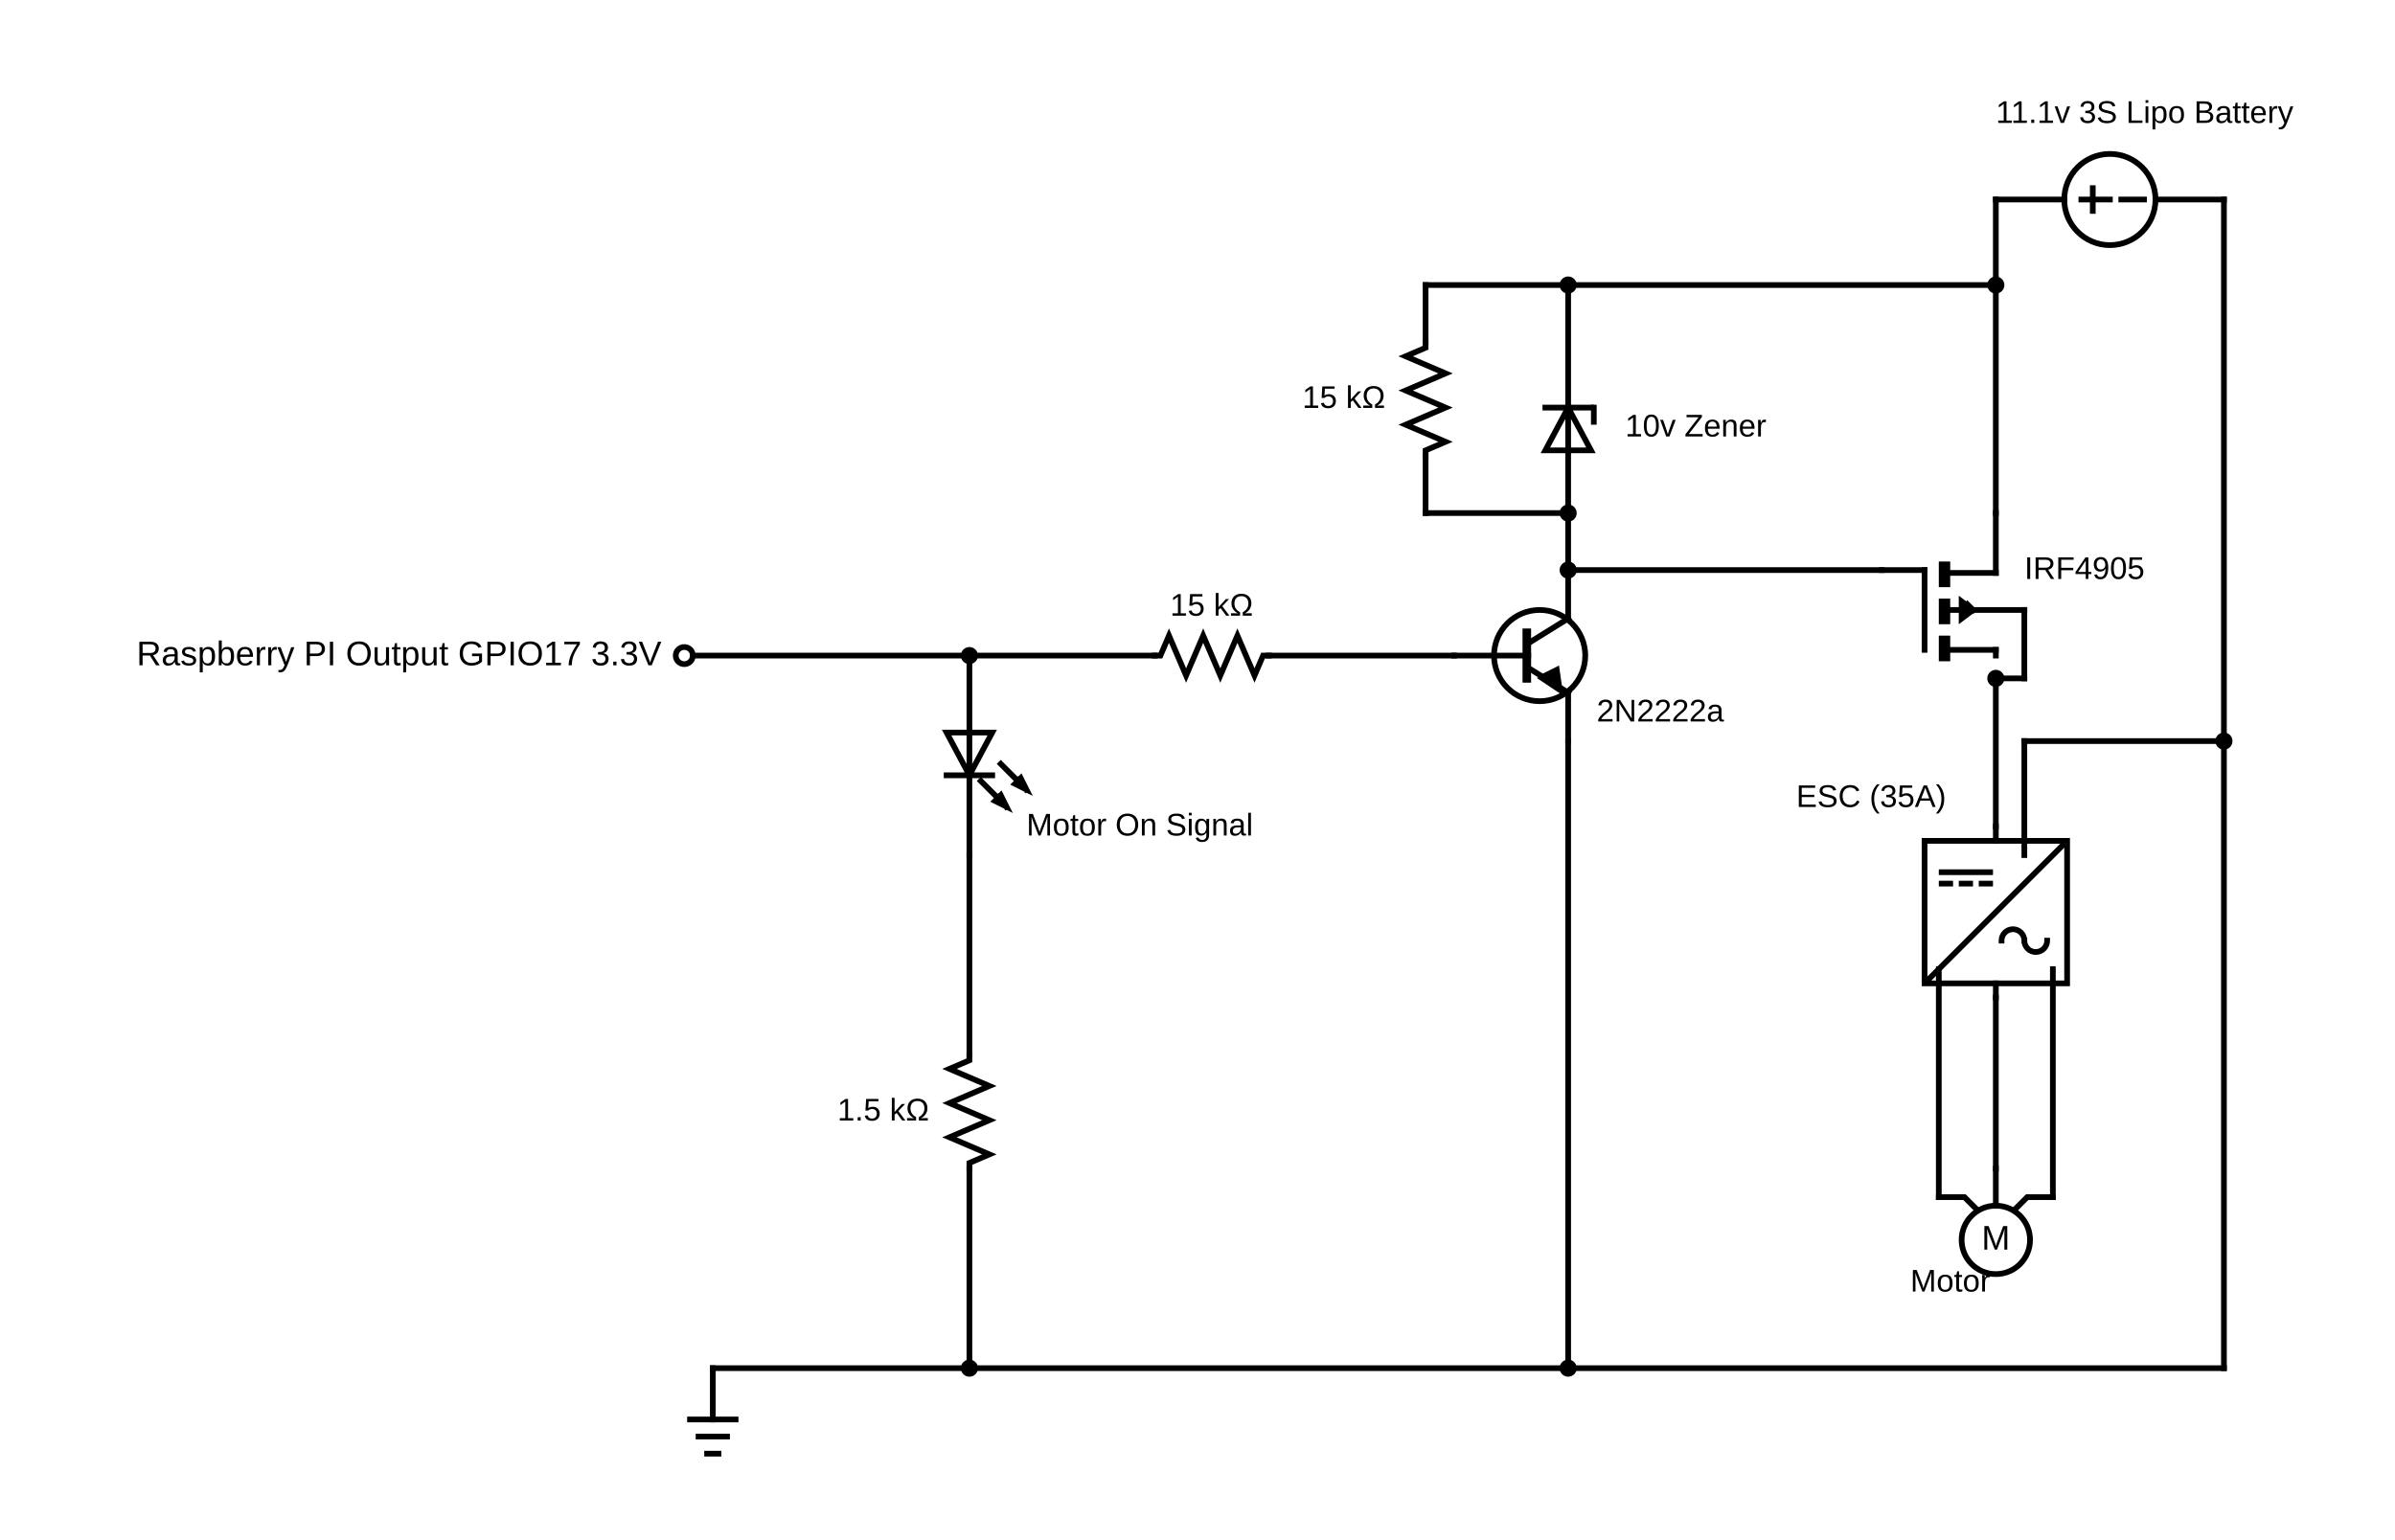
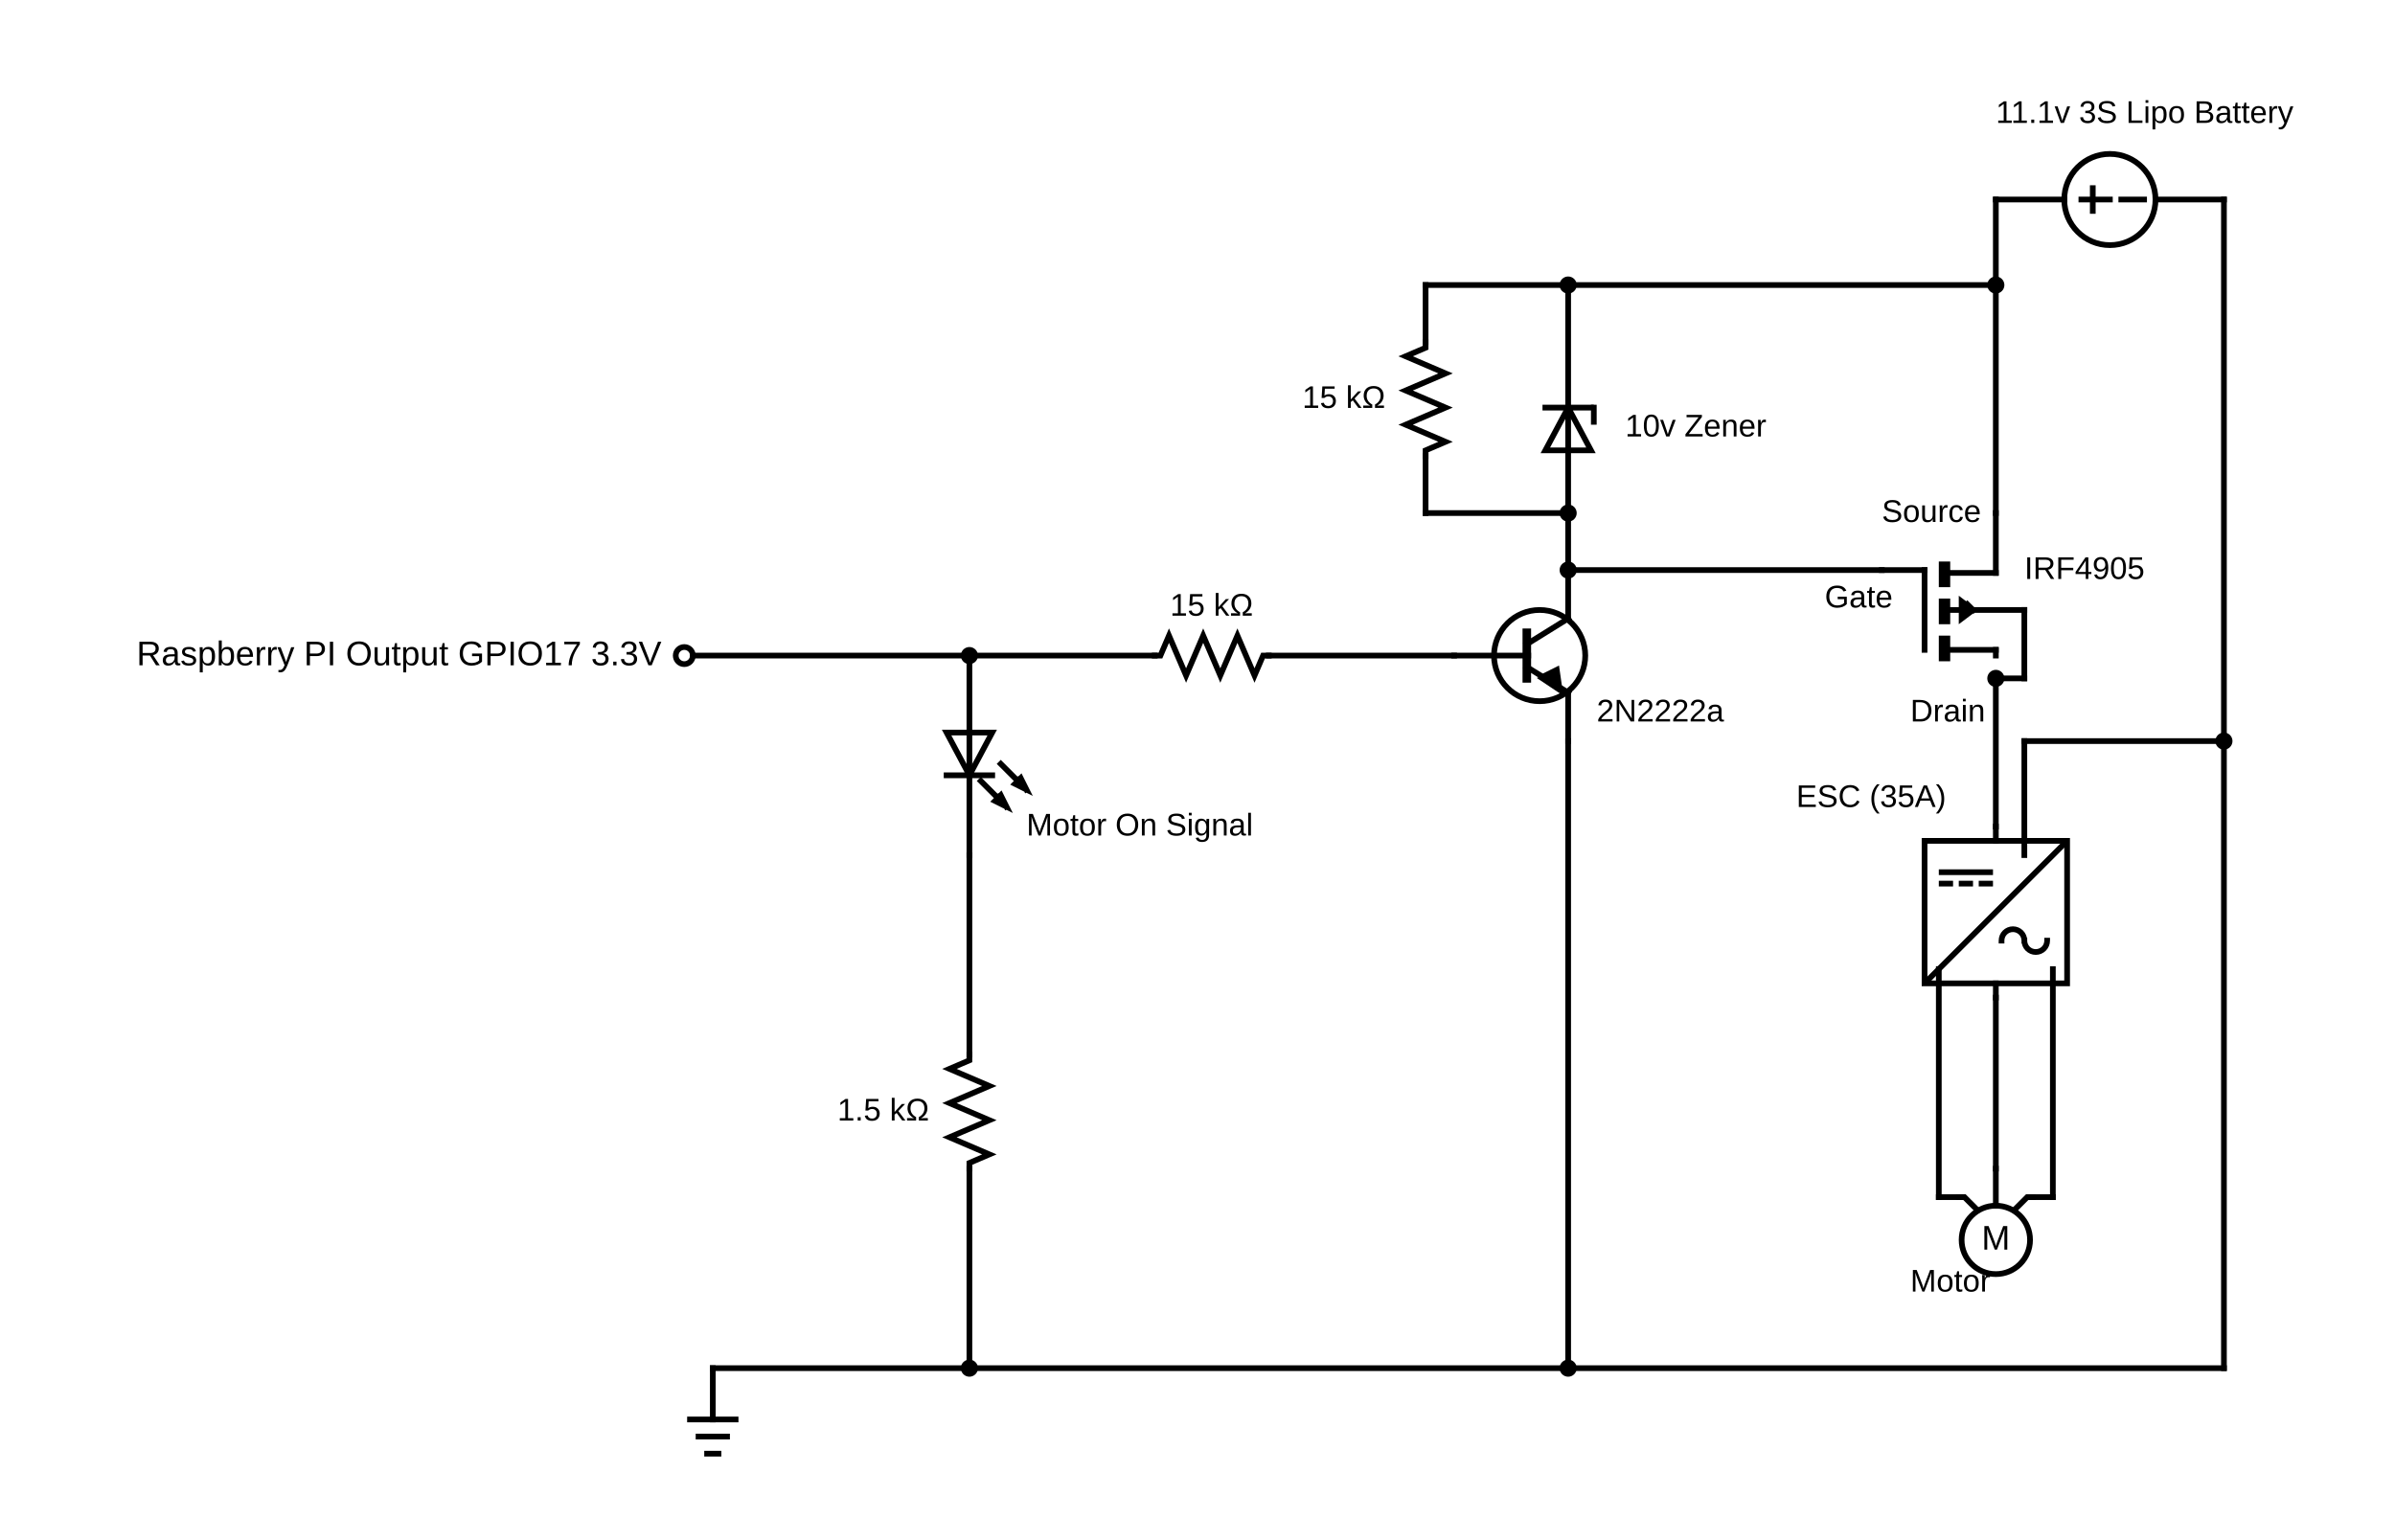
<svg xmlns="http://www.w3.org/2000/svg" version="1.1" width="840" height="540">
+   <text x="670" y="250" style="font-family:Arial;font-size:11px;text-anchor:start" dominant-baseline="middle" transform="rotate(0, 670, 250)">Drain</text>
+   <text x="660" y="180" style="font-family:Arial;font-size:11px;text-anchor:start" dominant-baseline="middle" transform="rotate(0, 660, 180)">Source</text>
+   <text x="640" y="210" style="font-family:Arial;font-size:11px;text-anchor:start" dominant-baseline="middle" transform="rotate(0, 640, 210)">Gate</text>
  <text x="360" y="290" style="font-family:Arial;font-size:11px;text-anchor:start" dominant-baseline="middle" transform="rotate(0, 360, 290)">Motor On Signal</text>
  <text x="710" y="200" style="font-family:Arial;font-size:11px;text-anchor:start" dominant-baseline="middle" transform="rotate(0, 710, 200)">IRF4905</text>
  <text x="560" y="250" style="font-family:Arial;font-size:11px;text-anchor:start" dominant-baseline="middle" transform="rotate(0, 560, 250)">2N2222a</text>
  <text x="570" y="150" style="font-family:Arial;font-size:11px;text-anchor:start" dominant-baseline="middle" transform="rotate(0, 570, 150)">10v Zener</text>
  <text x="700" y="40" style="font-family:Arial;font-size:11px;text-anchor:start" dominant-baseline="middle" transform="rotate(0, 700, 40)">11.1v 3S Lipo Battery</text>
  <text x="670" y="450" style="font-family:Arial;font-size:11px;text-anchor:start" dominant-baseline="middle" transform="rotate(0, 670, 450)">Motor</text>
  <text x="630" y="280" style="font-family:Arial;font-size:11px;text-anchor:start" dominant-baseline="middle" transform="rotate(0, 630, 280)">ESC (35A)</text>
  <line x1="250" y1="480" x2="250" y2="498" style="stroke:rgb(0, 0, 0);stroke-linecap:square;stroke-width:2" />
  <line x1="242" y1="498" x2="258" y2="498" style="stroke:rgb(0, 0, 0);stroke-linecap:square;stroke-width:2" />
  <line x1="245" y1="504" x2="255" y2="504" style="stroke:rgb(0, 0, 0);stroke-linecap:square;stroke-width:2" />
  <line x1="248" y1="510" x2="252" y2="510" style="stroke:rgb(0, 0, 0);stroke-linecap:square;stroke-width:2" />
  <line x1="550" y1="260" x2="550" y2="480" style="stroke:rgb(0, 0, 0);stroke-linecap:square;stroke-width:2" />
  <line x1="710" y1="260" x2="780" y2="260" style="stroke:rgb(0, 0, 0);stroke-linecap:square;stroke-width:2" />
  <line x1="710" y1="260" x2="710" y2="300" style="stroke:rgb(0, 0, 0);stroke-linecap:square;stroke-width:2" />
  <line x1="250" y1="480" x2="780" y2="480" style="stroke:rgb(0, 0, 0);stroke-linecap:square;stroke-width:2" />
  <line x1="680" y1="340" x2="680" y2="420" style="stroke:rgb(0, 0, 0);stroke-linecap:square;stroke-width:2" />
  <line x1="700" y1="350" x2="700" y2="410" style="stroke:rgb(0, 0, 0);stroke-linecap:square;stroke-width:2" />
  <line x1="720" y1="340" x2="720" y2="420" style="stroke:rgb(0, 0, 0);stroke-linecap:square;stroke-width:2" />
  <line x1="700" y1="290" x2="700" y2="295" style="stroke:rgb(0, 0, 0);stroke-linecap:square;stroke-width:2" />
  <line x1="700" y1="345" x2="700" y2="350" style="stroke:rgb(0, 0, 0);stroke-linecap:square;stroke-width:2" />
  <rect x="675" y="295" width="50" height="50" style="fill-opacity:0;fill:rgb(0, 0, 0);stroke:rgb(0, 0, 0);stroke-width:2" />
  <line x1="676" y1="344" x2="724" y2="296" style="stroke:rgb(0, 0, 0);stroke-linecap:square;stroke-width:2" />
  <line x1="698" y1="306" x2="681" y2="306" style="stroke:rgb(0, 0, 0);stroke-linecap:square;stroke-width:2" />
  <line x1="698" y1="310" x2="695" y2="310" style="stroke:rgb(0, 0, 0);stroke-linecap:square;stroke-width:2" />
  <line x1="691" y1="310" x2="688" y2="310" style="stroke:rgb(0, 0, 0);stroke-linecap:square;stroke-width:2" />
  <line x1="684" y1="310" x2="681" y2="310" style="stroke:rgb(0, 0, 0);stroke-linecap:square;stroke-width:2" />
  <path d="M 710,330 M 702,330 A 4,4 180 1 1 710,330 A 4,4 180 1 0 718,330" style="fill-opacity:0;fill:rgb(0, 0, 0);stroke:rgb(0, 0, 0);stroke-linecap:square;stroke-width:2" />
  <line x1="680" y1="420" x2="687" y2="420" style="stroke:rgb(0, 0, 0);stroke-linecap:square;stroke-width:2" />
  <line x1="713" y1="420" x2="720" y2="420" style="stroke:rgb(0, 0, 0);stroke-linecap:square;stroke-width:2" />
  <path d="M 687,420 L 689,420 L 693,424" style="fill-opacity:0;fill:rgb(0, 0, 0);stroke:rgb(0, 0, 0);stroke-linecap:square;stroke-width:2" />
  <path d="M 713,420 L 711,420 L 707,424" style="fill-opacity:0;fill:rgb(0, 0, 0);stroke:rgb(0, 0, 0);stroke-linecap:square;stroke-width:2" />
  <line x1="700" y1="423" x2="700" y2="410" style="stroke:rgb(0, 0, 0);stroke-linecap:square;stroke-width:2" />
  <ellipse cx="700" cy="435" rx="12" ry="12" style="fill-opacity:0;fill:rgb(0, 0, 0);stroke:rgb(0, 0, 0);stroke-width:2" />
  <text x="700" y="435" style="font-family:Arial;font-size:12px;text-anchor:middle" dominant-baseline="middle" transform="rotate(0, 700, 435)">M</text>
  <line x1="700" y1="240" x2="700" y2="290" style="stroke:rgb(0, 0, 0);stroke-linecap:square;stroke-width:2" />
  <line x1="780" y1="70" x2="780" y2="480" style="stroke:rgb(0, 0, 0);stroke-linecap:square;stroke-width:2" />
  <line x1="700" y1="70" x2="724" y2="70" style="stroke:rgb(0, 0, 0);stroke-linecap:square;stroke-width:2" />
  <ellipse cx="740" cy="70" rx="16" ry="16" style="fill-opacity:0;fill:rgb(0, 0, 0);stroke:rgb(0, 0, 0);stroke-width:2" />
  <line x1="756" y1="70" x2="780" y2="70" style="stroke:rgb(0, 0, 0);stroke-linecap:square;stroke-width:2" />
  <path d="M 740,70 M 730,70 L 738,70 M 734,66 L 734,74 M 744,70 L 752,70" style="fill-opacity:0;fill:rgb(0, 0, 0);stroke:rgb(0, 0, 0);stroke-linecap:square;stroke-width:2" />
  <line x1="700" y1="70" x2="700" y2="100" style="stroke:rgb(0, 0, 0);stroke-linecap:square;stroke-width:2" />
  <line x1="550" y1="100" x2="700" y2="100" style="stroke:rgb(0, 0, 0);stroke-linecap:square;stroke-width:2" />
  <line x1="700" y1="100" x2="700" y2="180" style="stroke:rgb(0, 0, 0);stroke-linecap:square;stroke-width:2" />
  <line x1="700" y1="230" x2="700" y2="228" style="stroke:rgb(0, 0, 0);stroke-linecap:square;stroke-width:2" />
  <line x1="700" y1="201" x2="700" y2="180" style="stroke:rgb(0, 0, 0);stroke-linecap:square;stroke-width:2" />
  <line x1="675" y1="228" x2="675" y2="200" style="stroke:rgb(0, 0, 0);stroke-linecap:square;stroke-width:2" />
  <line x1="660" y1="200" x2="675" y2="200" style="stroke:rgb(0, 0, 0);stroke-linecap:square;stroke-width:2" />
  <line x1="682" y1="230" x2="682" y2="225" style="stroke:rgb(0, 0, 0);stroke-linecap:square;stroke-width:4" />
  <line x1="682" y1="217" x2="682" y2="212" style="stroke:rgb(0, 0, 0);stroke-linecap:square;stroke-width:4" />
  <line x1="682" y1="204" x2="682" y2="199" style="stroke:rgb(0, 0, 0);stroke-linecap:square;stroke-width:4" />
  <line x1="682" y1="228" x2="700" y2="228" style="stroke:rgb(0, 0, 0);stroke-linecap:square;stroke-width:2" />
  <line x1="682" y1="201" x2="700" y2="201" style="stroke:rgb(0, 0, 0);stroke-linecap:square;stroke-width:2" />
  <line x1="700" y1="238" x2="710" y2="238" style="stroke:rgb(0, 0, 0);stroke-linecap:square;stroke-width:2" />
  <ellipse cx="700" cy="238" rx="2" ry="2" style="fill-opacity:1;fill:rgb(0, 0, 0);stroke:rgb(0, 0, 0);stroke-width:2" />
  <line x1="710" y1="238" x2="710" y2="214" style="stroke:rgb(0, 0, 0);stroke-linecap:square;stroke-width:2" />
  <line x1="682" y1="214" x2="710" y2="214" style="stroke:rgb(0, 0, 0);stroke-linecap:square;stroke-width:2" />
  <path d="M 692,214 L 688,211 L 688,217 L 692,214 L 690,212" style="fill-opacity:1;fill:rgb(0, 0, 0);stroke:rgb(0, 0, 0);stroke-linecap:square;stroke-width:2" />
  <line x1="550" y1="200" x2="660" y2="200" style="stroke:rgb(0, 0, 0);stroke-linecap:square;stroke-width:2" />
  <line x1="500" y1="100" x2="550" y2="100" style="stroke:rgb(0, 0, 0);stroke-linecap:square;stroke-width:2" />
  <line x1="500" y1="180" x2="550" y2="180" style="stroke:rgb(0, 0, 0);stroke-linecap:square;stroke-width:2" />
  <line x1="500" y1="100" x2="500" y2="120" style="stroke:rgb(0, 0, 0);stroke-linecap:square;stroke-width:2" />
  <line x1="500" y1="160" x2="500" y2="180" style="stroke:rgb(0, 0, 0);stroke-linecap:square;stroke-width:2" />
  <path d="M 500,120 L 500,122 L 493,125 L 507,131 L 493,137 L 507,143 L 493,149 L 507,155 L 500,158 L 500,160" style="fill-opacity:0;fill:rgb(0, 0, 0);stroke:rgb(0, 0, 0);stroke-linecap:square;stroke-width:2" />
  <text x="486" y="140" style="font-family:Arial;font-size:11px;text-anchor:end" dominant-baseline="middle" transform="rotate(0, 486, 140)">15 kΩ</text>
  <line x1="550" y1="200" x2="550" y2="217" style="stroke:rgb(0, 0, 0);stroke-linecap:square;stroke-width:2" />
  <line x1="550" y1="243" x2="550" y2="260" style="stroke:rgb(0, 0, 0);stroke-linecap:square;stroke-width:2" />
  <line x1="510" y1="230" x2="536" y2="230" style="stroke:rgb(0, 0, 0);stroke-linecap:square;stroke-width:2" />
  <line x1="535.5" y1="222" x2="535.5" y2="238" style="stroke:rgb(0, 0, 0);stroke-linecap:square;stroke-width:3" />
  <line x1="550" y1="217" x2="535.5" y2="226" style="stroke:rgb(0, 0, 0);stroke-linecap:square;stroke-width:2" />
  <line x1="535.5" y1="234" x2="550" y2="243" style="stroke:rgb(0, 0, 0);stroke-linecap:square;stroke-width:2" />
  <ellipse cx="540" cy="230" rx="16" ry="16" style="fill-opacity:0;fill:rgb(0, 0, 0);stroke:rgb(0, 0, 0);stroke-width:2" />
  <path d="M 542,237 L 546,235 L 547,242 L 541,238 L 543,237" style="fill-opacity:1;fill:rgb(0, 0, 0);stroke:rgb(0, 0, 0);stroke-linecap:square;stroke-width:2" />
  <line x1="550" y1="200" x2="550" y2="100" style="stroke:rgb(0, 0, 0);stroke-linecap:square;stroke-width:2" />
  <path d="M 550,143 M 542,143 L 558,143 M 550,143 L 558,158 L 542,158 L 550,143" style="fill-opacity:0;fill:rgb(0, 0, 0);stroke:rgb(0, 0, 0);stroke-linecap:square;stroke-width:2" />
  <line x1="559" y1="143" x2="559" y2="148" style="stroke:rgb(0, 0, 0);stroke-linecap:square;stroke-width:2" />
  <text x="232" y="230" style="font-family:Arial;font-size:12px;text-anchor:end" dominant-baseline="middle" transform="rotate(0, 232, 230)">Raspberry PI Output GPIO17 3.3V</text>
  <line x1="243" y1="230" x2="340" y2="230" style="stroke:rgb(0, 0, 0);stroke-linecap:square;stroke-width:2" />
  <ellipse cx="240" cy="230" rx="3" ry="3" style="fill-opacity:0;fill:rgb(0, 0, 0);stroke:rgb(0, 0, 0);stroke-width:2" />
  <line x1="340" y1="230" x2="405" y2="230" style="stroke:rgb(0, 0, 0);stroke-linecap:square;stroke-width:2" />
  <line x1="445" y1="230" x2="510" y2="230" style="stroke:rgb(0, 0, 0);stroke-linecap:square;stroke-width:2" />
  <path d="M 405,230 L 407,230 L 410,223 L 416,237 L 422,223 L 428,237 L 434,223 L 440,237 L 443,230 L 445,230" style="fill-opacity:0;fill:rgb(0, 0, 0);stroke:rgb(0, 0, 0);stroke-linecap:square;stroke-width:2" />
  <text x="425" y="216" style="font-family:Arial;font-size:11px;text-anchor:middle" dominant-baseline="baseline" transform="rotate(0, 425, 216)">15 kΩ</text>
  <line x1="340" y1="230" x2="340" y2="300" style="stroke:rgb(0, 0, 0);stroke-linecap:square;stroke-width:2" />
  <path d="M 340,272 M 332,272 L 348,272 M 340,272 L 348,257 L 332,257 L 340,272" style="fill-opacity:0;fill:rgb(0, 0, 0);stroke:rgb(0, 0, 0);stroke-linecap:square;stroke-width:2" />
  <path d="M 340,270 M 351,268 L 359,276 M 360,277 L 358,273 L 356,275 L 360,277 L 358,273" style="fill-opacity:0;fill:rgb(0, 0, 0);stroke:rgb(0, 0, 0);stroke-linecap:square;stroke-width:2" />
  <path d="M 340,270 M 344,274 L 352,282 M 353,283 L 351,279 L 349,281 L 353,283 L 351,279" style="fill-opacity:0;fill:rgb(0, 0, 0);stroke:rgb(0, 0, 0);stroke-linecap:square;stroke-width:2" />
  <line x1="340" y1="300" x2="340" y2="370" style="stroke:rgb(0, 0, 0);stroke-linecap:square;stroke-width:2" />
  <line x1="340" y1="410" x2="340" y2="480" style="stroke:rgb(0, 0, 0);stroke-linecap:square;stroke-width:2" />
  <path d="M 340,370 L 340,372 L 333,375 L 347,381 L 333,387 L 347,393 L 333,399 L 347,405 L 340,408 L 340,410" style="fill-opacity:0;fill:rgb(0, 0, 0);stroke:rgb(0, 0, 0);stroke-linecap:square;stroke-width:2" />
  <text x="326" y="390" style="font-family:Arial;font-size:11px;text-anchor:end" dominant-baseline="middle" transform="rotate(0, 326, 390)">1.5 kΩ</text>
  <ellipse cx="550" cy="480" rx="2" ry="2" style="fill-opacity:1;fill:rgb(0, 0, 0);stroke:rgb(0, 0, 0);stroke-width:2" />
  <ellipse cx="780" cy="260" rx="2" ry="2" style="fill-opacity:1;fill:rgb(0, 0, 0);stroke:rgb(0, 0, 0);stroke-width:2" />
  <ellipse cx="340" cy="480" rx="2" ry="2" style="fill-opacity:1;fill:rgb(0, 0, 0);stroke:rgb(0, 0, 0);stroke-width:2" />
  <ellipse cx="700" cy="100" rx="2" ry="2" style="fill-opacity:1;fill:rgb(0, 0, 0);stroke:rgb(0, 0, 0);stroke-width:2" />
  <ellipse cx="550" cy="100" rx="2" ry="2" style="fill-opacity:1;fill:rgb(0, 0, 0);stroke:rgb(0, 0, 0);stroke-width:2" />
  <ellipse cx="550" cy="200" rx="2" ry="2" style="fill-opacity:1;fill:rgb(0, 0, 0);stroke:rgb(0, 0, 0);stroke-width:2" />
  <ellipse cx="550" cy="180" rx="2" ry="2" style="fill-opacity:1;fill:rgb(0, 0, 0);stroke:rgb(0, 0, 0);stroke-width:2" />
  <ellipse cx="340" cy="230" rx="2" ry="2" style="fill-opacity:1;fill:rgb(0, 0, 0);stroke:rgb(0, 0, 0);stroke-width:2" />
</svg>
